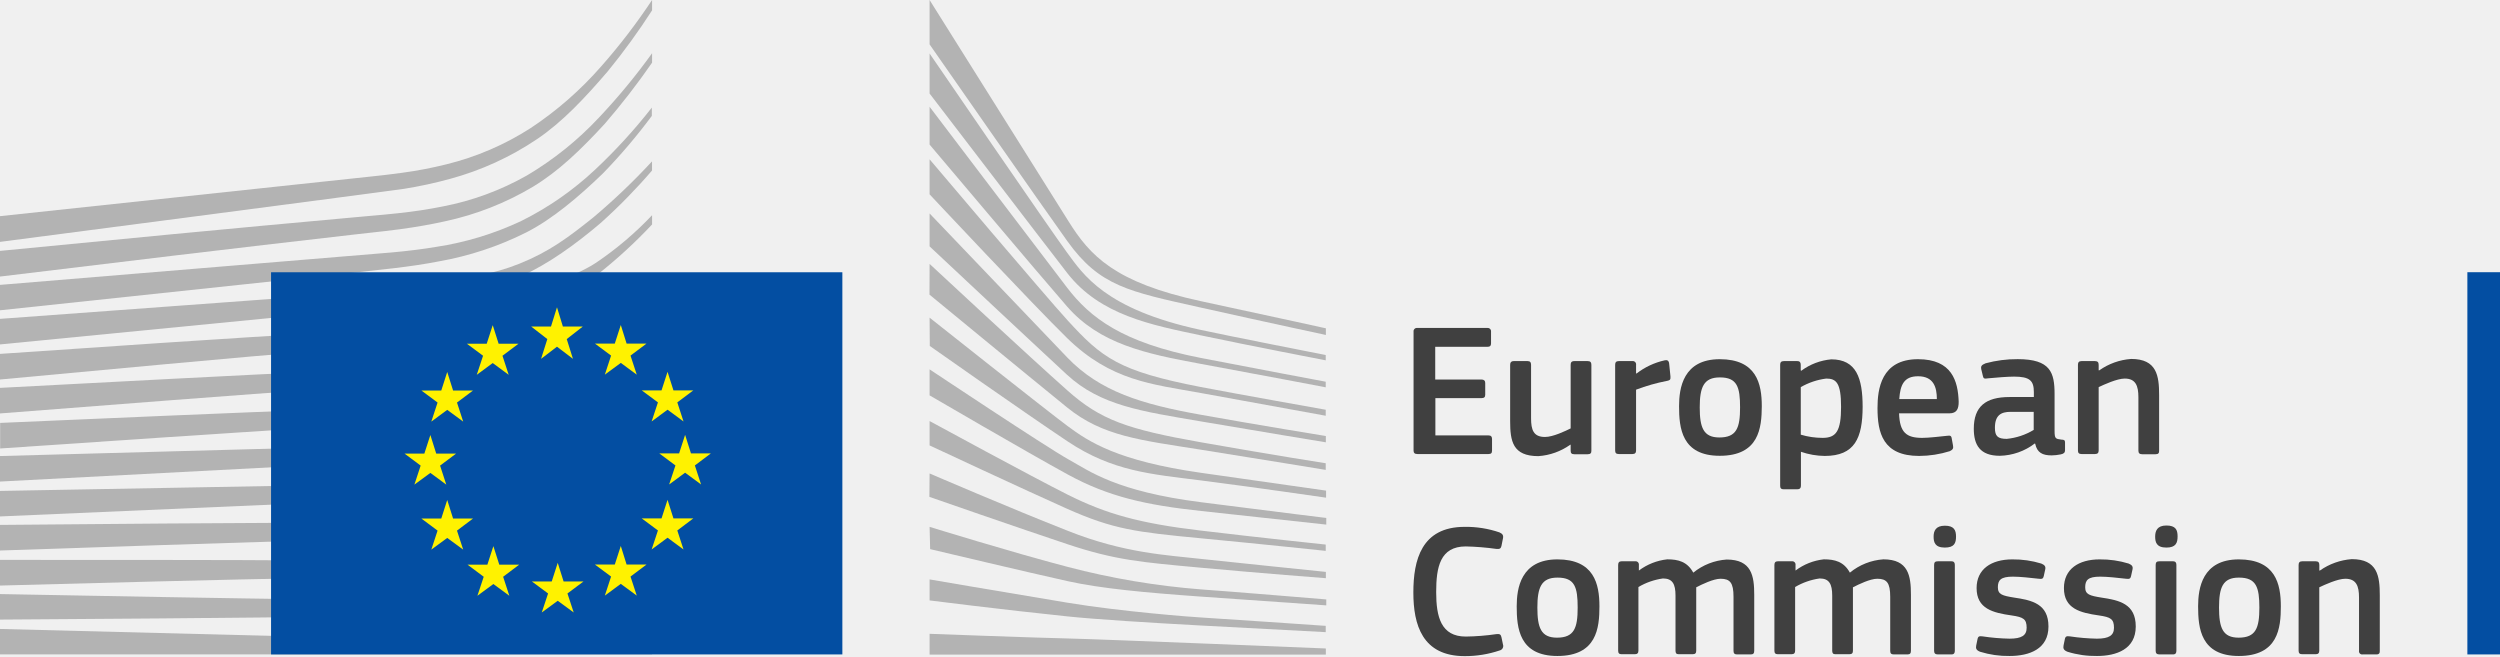
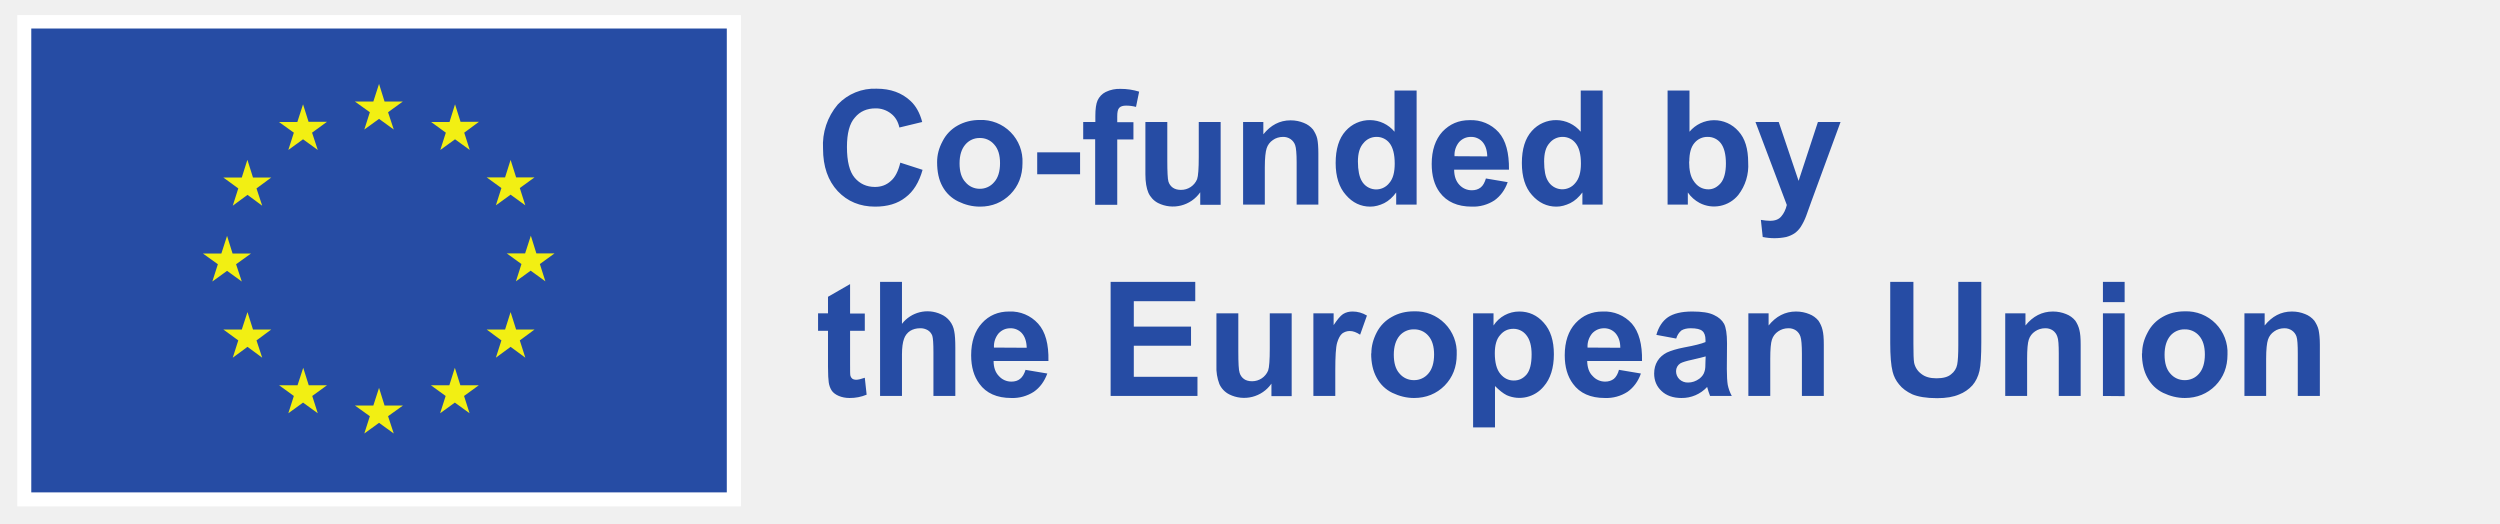
- <svg xmlns="http://www.w3.org/2000/svg" viewBox="0 0 499.52 131.1">
-   <defs>
-     <style>.cls-1{fill:#404040;}.cls-2{fill:#034ea2;}.cls-3{fill:#b3b3b3;}.cls-4{fill:#fff200;}</style>
-   </defs>
-   <g id="Layer_2" data-name="Layer 2">
-     <g id="EN">
-       <path class="cls-1" d="M282.44,66.29a.67.67,0,0,1,.76-.76h14a.66.66,0,0,1,.72.73v2.35c0,.46-.19.69-.76.69H286.77v6.53H296c.49,0,.76.23.76.68v2.36c0,.46-.2.68-.76.68h-9.2V87h10.64c.45,0,.68.23.68.72v2.32c0,.49-.19.68-.72.68H283.2c-.53,0-.76-.23-.76-.68Z" />
-       <path class="cls-1" d="M317.25,90.76h-2.7c-.57,0-.72-.26-.72-.72V88.86l-.08,0a12.46,12.46,0,0,1-6.38,2.28c-5.13,0-5.63-3-5.63-7V72.9c0-.45.19-.75.73-.75h2.77c.49,0,.68.26.68.75V83.58c0,2.28.46,3.73,2.78,3.73,1.63,0,4.14-1.22,5.13-1.71V72.9c0-.45.15-.75.72-.75h2.7c.53,0,.72.26.72.75V90C318,90.53,317.78,90.76,317.25,90.76Z" />
-       <path class="cls-1" d="M326.9,90c0,.46-.19.72-.72.72h-2.74c-.53,0-.72-.23-.72-.72V72.9c0-.49.19-.75.72-.75h2.7a.66.66,0,0,1,.76.75v1.68l.07.07A14.26,14.26,0,0,1,332.6,72c.49-.11.83,0,.91.65l.26,2.55c0,.53.08.76-.72.91a37.61,37.61,0,0,0-6.15,1.75Z" />
-       <path class="cls-1" d="M343.62,91.07c-7.64,0-8.13-5.59-8.13-9.92,0-3.57.79-9.38,8.13-9.38s8.4,4.9,8.4,9.38C352,85.48,351.48,91.07,343.62,91.07Zm0-15.66c-3.23,0-4,2-4,6s.73,6,3.92,6c3.46,0,4.14-1.94,4.14-6S347.11,75.41,343.66,75.41Z" />
-       <path class="cls-1" d="M364.59,91.1a15,15,0,0,1-4.75-.83l0,0V97c0,.42-.12.76-.73.76h-2.69c-.61,0-.73-.26-.73-.76V72.9c0-.49.19-.75.73-.75h2.69c.54,0,.69.3.69.75V74l.11.08a11.8,11.8,0,0,1,6-2.28c5,0,6.26,3.76,6.26,9.5C372.15,87.53,370.6,91.1,364.59,91.1Zm.31-15.46a13.62,13.62,0,0,0-5.09,1.71v9.5a15.26,15.26,0,0,0,4.37.64c2.73,0,3.68-1.4,3.68-6.19S366.91,75.64,364.9,75.64Z" />
-       <path class="cls-1" d="M379.45,82.59c.12,3.84,1.48,4.9,4.6,4.9,1.37,0,3.49-.26,4.94-.41.68-.08.91-.08,1,.64l.23,1.26c.12.57,0,.87-.64,1.17a20.71,20.71,0,0,1-6.12.95c-7.26,0-8.32-4.63-8.32-9.57,0-3.69.68-9.76,8.09-9.76,6.8,0,8,4.4,8.13,8.51,0,1.36-.34,2.31-1.86,2.31Zm0-2.85H387c0-2.31-.61-4.56-3.76-4.56C380.44,75.18,379.68,76.89,379.49,79.74Z" />
-       <path class="cls-1" d="M406.58,88.6a11.93,11.93,0,0,1-7,2.47c-4,0-5.2-2.21-5.2-5.4,0-4.44,2.35-6.34,7.14-6.34h4.86v-1c0-2.28-.83-3.08-3.95-3.08-1.25,0-3.65.19-5.17.34-.76.12-.95.08-1.06-.45l-.34-1.41c-.08-.49,0-.8.87-1.14a24.06,24.06,0,0,1,6.42-.83c6.58,0,7.37,2.69,7.37,7v7.33c0,1.56.19,1.6,1.37,1.75.57,0,.72.15.72.57V90c0,.42-.26.69-.91.8a9.3,9.3,0,0,1-1.78.19c-1.79,0-2.89-.53-3.27-2.32Zm-.23-6.31h-4.63c-1.9,0-3.12.68-3.12,3.19,0,1.67.57,2.21,2.36,2.21a12.84,12.84,0,0,0,5.39-1.79Z" />
-       <path class="cls-1" d="M430.71,90.76H428c-.5,0-.73-.23-.73-.72l0-10.68c0-2.24-.53-3.72-2.73-3.72-1.52,0-4.18,1.22-5.21,1.71V90c0,.46-.19.72-.72.72h-2.7c-.53,0-.72-.23-.72-.72V72.9c0-.49.19-.75.72-.75h2.7c.53,0,.72.26.72.75V74s.08,0,.12,0a12.6,12.6,0,0,1,6.38-2.28c5.13,0,5.58,3.38,5.58,7.22V90C431.43,90.5,431.28,90.76,430.71,90.76Z" />
-       <path class="cls-1" d="M292.64,105.27a20.6,20.6,0,0,1,6.95,1.1c.61.27.84.57.72,1.18L300,109.1c-.12.46-.3.65-1,.58a52.62,52.62,0,0,0-6.12-.5c-5.16,0-5.92,4.18-5.92,9.12s.95,8.89,5.92,8.89a46.24,46.24,0,0,0,6.12-.49c.72-.08.87.11,1,.61l.3,1.44a.91.91,0,0,1-.64,1.21,21.6,21.6,0,0,1-7,1.14c-8.48,0-10.26-6.26-10.26-12.72S284,105.27,292.64,105.27Z" />
-       <path class="cls-1" d="M311.18,131.07c-7.64,0-8.13-5.59-8.13-9.92,0-3.57.8-9.38,8.13-9.38s8.4,4.9,8.4,9.38C319.58,125.48,319.05,131.07,311.18,131.07Zm0-15.66c-3.23,0-4,2-4,6s.72,6,3.91,6c3.46,0,4.14-1.94,4.14-6S314.68,115.41,311.22,115.41Z" />
-       <path class="cls-1" d="M349.82,130.76h-2.73c-.53,0-.72-.23-.72-.72V119.25c0-2.81-.69-3.61-2.59-3.61-1.4,0-3.68,1.1-4.86,1.71,0,.38,0,1.06,0,1.94V130c0,.46-.15.72-.72.72h-2.78c-.49,0-.64-.23-.64-.72v-11c0-2.32-.61-3.42-2.51-3.42a13.27,13.27,0,0,0-4.9,1.71V130c0,.46-.19.72-.72.72H324c-.49,0-.68-.23-.68-.72V112.9c0-.49.19-.75.68-.75h2.7a.66.66,0,0,1,.76.75V114l0,0a11.51,11.51,0,0,1,5.67-2.24c2.2,0,4,.46,5.2,2.66A11.82,11.82,0,0,1,345,111.8c5,0,5.51,3.27,5.51,7.07V130C350.51,130.5,350.36,130.76,349.82,130.76Z" />
-       <path class="cls-1" d="M381.14,130.76H378.4c-.53,0-.72-.23-.72-.72V119.25c0-2.81-.69-3.61-2.59-3.61-1.4,0-3.68,1.1-4.86,1.71,0,.38,0,1.06,0,1.94V130c0,.46-.15.72-.72.72h-2.78c-.49,0-.64-.23-.64-.72v-11c0-2.32-.61-3.42-2.51-3.42a13.27,13.27,0,0,0-4.9,1.71V130c0,.46-.19.72-.72.72h-2.74c-.49,0-.68-.23-.68-.72V112.9c0-.49.19-.75.68-.75H358a.66.66,0,0,1,.76.75V114l0,0a11.44,11.44,0,0,1,5.66-2.24c2.2,0,4,.46,5.2,2.66a11.82,11.82,0,0,1,6.69-2.66c5,0,5.51,3.27,5.51,7.07V130C381.82,130.5,381.67,130.76,381.14,130.76Z" />
-       <path class="cls-1" d="M388.59,109.41c-2,0-2.24-1.1-2.24-2.2s.41-2.17,2.24-2.17,2.24.87,2.24,2.17S390.49,109.41,388.59,109.41Zm2,20.63c0,.42-.15.72-.68.72h-2.7c-.53,0-.76-.23-.76-.72V112.87c0-.54.23-.72.76-.72h2.7c.53,0,.68.3.68.72Z" />
-       <path class="cls-1" d="M401.54,131.07a18.87,18.87,0,0,1-5.89-.84c-.76-.3-.91-.65-.79-1.25l.26-1.26c.12-.61.38-.64,1-.57a41.13,41.13,0,0,0,5.4.46c2.43,0,3.42-.65,3.42-2.17,0-1.75-.65-2.13-3-2.47-3.73-.53-7-1.33-7-5.47,0-3.76,2.89-5.73,7.15-5.73a19,19,0,0,1,5.77.83c.65.27.92.57.8,1.14l-.3,1.37c-.12.53-.34.61-1,.53-1.63-.19-3.76-.42-5.17-.42-2.43,0-3,.69-3,2.13s.91,1.67,3.23,2.05c3.61.53,6.88,1.26,6.88,5.78S405.46,131.07,401.54,131.07Z" />
-       <path class="cls-1" d="M419,131.07a18.83,18.83,0,0,1-5.89-.84c-.76-.3-.91-.65-.8-1.25l.26-1.26c.12-.61.38-.64,1-.57a41.41,41.41,0,0,0,5.4.46c2.43,0,3.42-.65,3.42-2.17,0-1.75-.65-2.13-3-2.47-3.73-.53-7-1.33-7-5.47,0-3.76,2.89-5.73,7.14-5.73a19.11,19.11,0,0,1,5.78.83c.64.27.91.57.79,1.14l-.3,1.37c-.11.53-.34.61-1,.53-1.63-.19-3.76-.42-5.16-.42-2.44,0-3,.69-3,2.13s.91,1.67,3.22,2.05c3.61.53,6.88,1.26,6.88,5.78S422.9,131.07,419,131.07Z" />
-       <path class="cls-1" d="M432.86,109.41c-2,0-2.24-1.1-2.24-2.2S431,105,432.86,105s2.24.87,2.24,2.17S434.76,109.41,432.86,109.41Zm2,20.63c0,.42-.15.72-.68.72h-2.7c-.53,0-.76-.23-.76-.72V112.87c0-.54.23-.72.76-.72h2.7c.53,0,.68.3.68.72Z" />
-       <path class="cls-1" d="M447.33,131.07c-7.63,0-8.13-5.59-8.13-9.92,0-3.57.8-9.38,8.13-9.38s8.4,4.9,8.4,9.38C455.73,125.48,455.2,131.07,447.33,131.07Zm0-15.66c-3.23,0-3.95,2-3.95,6s.72,6,3.91,6c3.46,0,4.15-1.94,4.15-6S450.83,115.41,447.37,115.41Z" />
-       <path class="cls-1" d="M474.81,130.76h-2.74a.63.63,0,0,1-.72-.72l0-10.68c0-2.24-.53-3.72-2.74-3.72-1.52,0-4.18,1.22-5.2,1.71V130c0,.46-.19.72-.72.72H460c-.53,0-.72-.23-.72-.72V112.9c0-.49.19-.75.72-.75h2.7c.53,0,.72.26.72.75V114s.07,0,.11,0a12.67,12.67,0,0,1,6.38-2.28c5.13,0,5.59,3.38,5.59,7.22v11C475.53,130.5,475.38,130.76,474.81,130.76Z" />
-       <polygon class="cls-2" points="499.52 130.76 499.52 54.39 493 54.39 493 130.76 499.52 130.76 499.52 130.76" />
-       <path class="cls-3" d="M0,48.33s78.51-10.24,80.73-10.6a86,86,0,0,0,9.23-2,58.41,58.41,0,0,0,17.37-7.95c5-3.36,9.57-8.23,14.15-13.58a133.78,133.78,0,0,0,8.81-12.13V0a120.37,120.37,0,0,1-10.13,13.22A70.15,70.15,0,0,1,106,25.61a55.69,55.69,0,0,1-16.76,7.21,81.43,81.43,0,0,1-9,1.72c-2.17.31-4.41.55-6.58.78L0,43.19Z" />
-       <path class="cls-3" d="M105.28,35.06a55.15,55.15,0,0,1-16.86,6.2c-2.69.54-5.61,1-8.94,1.35-2,.22-3.93.39-5.91.56l-3.19.29c-24.06,2.17-48,4.48-70.38,6.67v5.13c22.56-2.74,46.66-5.64,70.71-8.39l3.21-.36c2-.22,4-.44,5.93-.7,3.42-.46,6.41-1,9.15-1.61a57.93,57.93,0,0,0,17.51-6.9c5.06-3.06,9.53-7.34,14.34-12.58a143.05,143.05,0,0,0,9.44-12.2V10.64a125.58,125.58,0,0,1-10.6,12.84A65.23,65.23,0,0,1,105.28,35.06Z" />
-       <path class="cls-3" d="M119,33.81a61.5,61.5,0,0,1-14.86,10.35,61.41,61.41,0,0,1-17,5.17c-2.67.45-5.57.81-8.86,1.11L0,56.92V62L69.62,54.6l9-1c3.39-.4,6.35-.84,9-1.36a63.5,63.5,0,0,0,17.55-5.81c5.23-2.67,10.46-7.1,15.32-11.8a114.9,114.9,0,0,0,9.75-11.47V21.5A109.48,109.48,0,0,1,119,33.81Z" />
-       <path class="cls-3" d="M100.09,60.4a32.53,32.53,0,0,1-14.48,4.73c-3.94.43-8,.63-11.9.83-1.89.1-3.79.19-5.68.31-11.83.68-23.45,1.44-35.3,2.22L0,70.71v5.12l33.05-3.06c10.68-1,23.1-2.08,35.21-3.07L77.07,69c3.44-.27,6.26-.55,8.87-.89A76.5,76.5,0,0,0,103.43,64a67.73,67.73,0,0,0,15.77-9,98.44,98.44,0,0,0,11.09-10.15V43a66.92,66.92,0,0,1-11.23,9.52C113.56,56.15,104.17,58.09,100.09,60.4Z" />
-       <path class="cls-3" d="M101.75,70.13a86.38,86.38,0,0,1-17,3c-2.63.23-5.47.41-8.68.54l-8.76.38C45.54,75.09,23.88,76.23,0,77.5v5.11c22.81-1.78,45.16-3.51,67.5-5.11l8.74-.6c3.37-.22,6.16-.47,8.79-.76a88.76,88.76,0,0,0,17.42-3.55,68.09,68.09,0,0,0,16.24-7.71A94.63,94.63,0,0,0,130.29,56v-.09c-4.36,3.76-8.52,4.59-12.67,7.11A66.47,66.47,0,0,1,101.75,70.13Z" />
-       <path class="cls-3" d="M100.94,78.61A101.85,101.85,0,0,1,84,81c-2.55.18-5.29.31-8.62.41l-8.68.31c-21.86.83-44,1.79-66.67,2.78v5.11c22.5-1.55,44.58-3,66.84-4.46l8.66-.52c3.39-.2,6.16-.4,8.7-.63a107,107,0,0,0,17.32-2.86A75.49,75.49,0,0,0,118,74.66a94.24,94.24,0,0,0,12.27-7.9V64.58a94.54,94.54,0,0,1-13.2,8.16A72.35,72.35,0,0,1,100.94,78.61Z" />
-       <path class="cls-3" d="M100.2,86.93a129,129,0,0,1-16.92,1.85c-2.47.13-5.11.22-8.56.3L0,91.12v5.1l66.26-3.48,8.58-.44c3.35-.16,6.09-.33,8.63-.52a131.36,131.36,0,0,0,17.2-2.32,88.12,88.12,0,0,0,16.67-5.25,101.16,101.16,0,0,0,12.95-6.73v-2a101.43,101.43,0,0,1-13.73,6.8A85.63,85.63,0,0,1,100.2,86.93Z" />
-       <path class="cls-3" d="M99.62,95.28C90.45,96.52,81,96.66,71.88,96.8l-6.27.1L0,98.09v5.1l65.72-2.86,6.26-.26c9.19-.37,18.7-.75,28-2.24a102.36,102.36,0,0,0,16.82-4.11,110.16,110.16,0,0,0,13.5-5.64v-2a109.51,109.51,0,0,1-14.12,5.56A99.26,99.26,0,0,1,99.62,95.28Z" />
-       <path class="cls-3" d="M99.09,103.69c-8.59.72-17.38.72-25.88.72-2.65,0-5.29,0-7.94,0-21.73.09-43.29.27-65.27.47V110c20.93-.72,43.14-1.46,65.35-2.13,2.63-.09,5.27-.15,7.91-.22,8.55-.22,17.39-.45,26.07-1.39a124.58,124.58,0,0,0,16.86-2.93,118.86,118.86,0,0,0,14.1-4.5V97a116.75,116.75,0,0,1-14.56,4.28A122.61,122.61,0,0,1,99.09,103.69Z" />
-       <path class="cls-3" d="M98.76,112c-3.58.14-7.45.21-11.85.21q-2.49,0-5,0L65,112c-11.54-.09-23-.11-33.81-.12L0,111.87V117l31.28-.82c10.75-.27,22.27-.54,33.78-.75L82,115.16c4.64-.07,10.75-.21,17-.62s11.59-1,16.89-1.85c4.76-.77,9.63-1.81,14.5-3.06v-1.81c-5,1.17-10,2.1-14.8,2.75C110.22,111.28,104.75,111.74,98.76,112Z" />
-       <path class="cls-3" d="M81.74,120l-16.86-.19c-21.49-.3-43-.7-64.88-1.11v5.1c20.91-.14,43.06-.3,64.9-.55L81.76,123c5.68-.1,11.25-.21,16.87-.39,11.59-.38,22-1.2,31.66-2.49v-1.77A311.92,311.92,0,0,1,98.57,120C93,120.07,87.35,120,81.74,120Z" />
-       <polygon class="cls-3" points="130.29 128.99 0 125.67 0 130.76 130.29 130.76 130.29 128.99" />
-       <path class="cls-3" d="M118.56,43.43c-5,4-8.77,6.85-14.83,9.28-5.27,2.11-10.94,3-17.42,3.86-4.16.59-8.51,1.46-12.67,1.74-1.71.12-3.43.23-5.13.37L0,63.71v5.11L68.79,62.1l8.91-.85c3.31-.31,6.25-.68,9-1.12a69.62,69.62,0,0,0,17.56-5C109.58,52.72,115,48.83,120,44.57a112.14,112.14,0,0,0,10.28-10.5V32.24A129.32,129.32,0,0,1,118.56,43.43Z" />
-       <path class="cls-3" d="M185.74,0l27.74,44.19c4.28,6.85,9.18,12.27,26.53,16s24.91,5.41,24.91,5.41v1.33s-11-2.35-25.21-5.52-20-4.23-26.45-13.23c-5.38-7.49-27.52-39.31-27.52-39.31Z" />
-       <path class="cls-3" d="M185.74,42.65S207.09,65,213.26,71.44c6.54,6.81,14.93,9.33,26.56,11.41,11.09,2,25.09,4.27,25.09,4.27v1.26s-13.14-2.16-25.09-4.2c-11.72-2-19.92-3.13-26.63-9.31-6-5.54-27.45-25.64-27.45-25.64Z" />
-       <path class="cls-3" d="M185.74,52.73S206,71.58,213.26,78c6.64,5.92,12,7.77,26.63,10.36s25,4.2,25,4.2v1.33s-13.21-2.17-25.09-4.06-19.46-2.64-26.56-8.4c-8.21-6.66-27.52-22.56-27.52-22.56Z" />
-       <path class="cls-3" d="M185.74,63.47s23.19,18.4,27.52,21.62,10.07,7,26.7,9.38,25,3.56,25,3.56v1.41S250,97.27,240,96s-17.66-1.8-26.63-7.77c-8.73-5.82-27.59-19.1-27.59-19.1Z" />
-       <path class="cls-3" d="M185.74,73.8S209,89.29,213.4,91.74,223,98.18,240,100.35s25,3.14,25,3.14v1.33s-14.05-1.54-25-2.72-18.45-2.81-26.63-7.28S185.74,79,185.74,79Z" />
-       <path class="cls-3" d="M185.74,84.13S206.3,95.31,213.26,98.8c7.76,3.9,14.47,5.77,26.63,7.21,11.94,1.43,25,2.8,25,2.8v1.26s-12.1-1.29-25-2.52-17.38-1.77-26.63-5.87C205,98,185.74,89,185.74,89Z" />
-       <path class="cls-3" d="M185.74,94.6s16.25,7,27.66,11.48c11.23,4.46,19.81,4.83,26.63,5.6,3,.34,24.89,2.59,24.89,2.59v1.26s-13.07-1-25-2.1-17-1.49-26.63-4.69-27.59-9.46-27.59-9.46Z" />
-       <path class="cls-3" d="M185.74,105.27s16.4,5.08,27.59,8A151.56,151.56,0,0,0,240,117.77c5.17.35,25,2,25,2v1.19s-11.26-.77-25-1.75c-11.14-.79-20.09-1.63-26.63-3.08-7.26-1.6-27.52-6.41-27.52-6.41Z" />
-       <path class="cls-3" d="M185.74,115.77s13.41,2.31,27.59,4.66c10.62,1.76,25,2.87,26.56,2.94s25,1.68,25,1.68v1.26s-15-.78-25-1.33c-10.41-.57-20.76-1.21-26.63-1.82-13.17-1.37-27.52-3.19-27.52-3.19Z" />
-       <path class="cls-3" d="M185.74,126.64s21.16.79,27.59.93,51.58,2,51.58,2v1.23H185.74Z" />
-       <path class="cls-3" d="M239.89,65.91c-19.15-4.13-23.49-11.13-26.7-15.47s-27.45-39.75-27.45-39.75v8c1,1.25,21.7,28.4,27.52,35.89C219.82,63,230.1,64.93,239.89,67s25,5,25,5V70.94S244.83,67,239.89,65.91Z" />
-       <path class="cls-3" d="M239.89,71.51c-15.73-3.08-22.09-8.05-26.7-14.07s-27.45-36.11-27.45-36.11v7.56c1,1.14,21.84,25.91,27.45,32.33,6.53,7.49,15.65,9.45,26.7,11.48s25,4.69,25,4.69V76.27S249,73.29,239.89,71.51Z" />
-       <path class="cls-3" d="M239.89,77.32c-16.36-3.17-19.71-5.79-26.63-13.37-4.36-4.77-26.58-31-27.52-32.12v7S206.51,61,213.19,67.52c8.76,8.59,17,9.24,26.7,11s25,4.55,25,4.55V81.87S246.43,78.59,239.89,77.32Z" />
-       <polygon class="cls-2" points="168.31 130.76 168.31 54.4 54.16 54.4 54.16 130.76 168.31 130.76 168.31 130.76" />
-       <polygon class="cls-4" points="112.47 65.25 116.44 65.25 113.24 67.75 114.48 71.7 111.29 69.27 108.11 71.7 109.36 67.75 106.14 65.25 110.09 65.25 111.29 61.4 112.47 65.25 112.47 65.25" />
-       <polygon class="cls-4" points="112.61 116.18 116.59 116.18 113.38 118.58 114.63 122.38 111.44 120.04 108.25 122.38 109.51 118.58 106.27 116.18 110.24 116.18 111.44 112.46 112.61 116.18 112.61 116.18" />
-       <polygon class="cls-4" points="125.2 112.8 129.18 112.8 125.98 115.2 127.23 119.01 124.04 116.66 120.85 119.01 122.1 115.2 118.87 112.8 122.84 112.8 124.04 109.09 125.2 112.8 125.2 112.8" />
-       <polygon class="cls-4" points="125.2 68.65 129.18 68.65 125.98 71.05 127.23 74.86 124.04 72.51 120.85 74.86 122.1 71.05 118.87 68.65 122.84 68.65 124.04 64.94 125.2 68.65 125.2 68.65" />
-       <polygon class="cls-4" points="134.56 78 138.53 78 135.33 80.4 136.57 84.21 133.38 81.86 130.2 84.21 131.46 80.4 128.22 78 132.18 78 133.38 74.29 134.56 78 134.56 78" />
-       <polygon class="cls-4" points="134.56 103.58 138.53 103.58 135.33 105.99 136.57 109.79 133.38 107.44 130.2 109.79 131.46 105.99 128.22 103.58 132.18 103.58 133.38 99.87 134.56 103.58 134.56 103.58" />
-       <polygon class="cls-4" points="138.06 90.59 142.04 90.59 138.84 93 140.08 96.8 136.89 94.45 133.7 96.8 134.96 93 131.73 90.59 135.69 90.59 136.89 86.89 138.06 90.59 138.06 90.59" />
-       <polygon class="cls-4" points="99.63 68.68 103.6 68.68 100.4 71.08 101.64 74.89 98.45 72.54 95.26 74.89 96.52 71.08 93.29 68.68 97.25 68.68 98.45 64.97 99.63 68.68 99.63 68.68" />
-       <polygon class="cls-4" points="90.53 78.03 94.51 78.03 91.31 80.43 92.55 84.24 89.36 81.89 86.18 84.24 87.43 80.43 84.2 78.03 88.17 78.03 89.36 74.32 90.53 78.03 90.53 78.03" />
-       <polygon class="cls-4" points="87.16 90.63 91.13 90.63 87.93 93.03 89.17 96.83 85.99 94.49 82.8 96.83 84.05 93.03 80.83 90.63 84.79 90.63 85.99 86.92 87.16 90.63 87.16 90.63" />
-       <polygon class="cls-4" points="90.53 103.61 94.51 103.61 91.31 106.02 92.55 109.82 89.36 107.48 86.18 109.82 87.43 106.02 84.2 103.61 88.17 103.61 89.36 99.9 90.53 103.61 90.53 103.61" />
-       <polygon class="cls-4" points="99.76 112.83 103.73 112.83 100.53 115.24 101.77 119.04 98.58 116.69 95.39 119.04 96.65 115.24 93.42 112.83 97.38 112.83 98.58 109.12 99.76 112.83 99.76 112.83" />
-     </g>
-   </g>
+ <svg xmlns="http://www.w3.org/2000/svg" xml:space="preserve" viewBox="0 0 1358.7 284.7">
+   <path fill="#fff" d="M9.4 275.2h393.3V8.2H9.4v267" />
+   <path fill="#264ca4" d="M17 267.6h378V15.5H17v252" />
+   <path fill="#f2ef13" d="m198 70.4 8-5.8 8 5.8-3.1-9.4 8-5.8H209l-3-9.6-3.1 9.6h-10L201 61l-3 9.4M156.7 81.5l8-5.8 8 5.8-3.1-9.4 8.1-5.9h-10l-3-9.5-3.1 9.6h-10l8.1 5.8-3 9.4M134.4 87l-3 9.5h-10l8.1 5.9-3 9.4 8-5.9 8 5.9-3.1-9.4 8-5.9h-9.9l-3-9.5M123.4 147.2l8 5.8-3.1-9.4 8.1-5.8h-10l-3-9.6-3.1 9.6h-10l8.1 5.8-3 9.4 8-5.8M137.5 179.1l-3-9.5-3.1 9.5h-10l8.1 5.9-3 9.4 8-5.9 8 5.9-3.1-9.4 8-5.9h-9.9M167.8 209.4l-3-9.5-3.1 9.5h-10l8 5.8-3 9.4 8-5.8 8 5.8-3-9.4 8-5.8h-10M209 220.4l-3-9.6-3.1 9.6h-10l8.1 5.8-3 9.4 8-5.8 8 5.8-3.1-9.4 8.1-5.8h-10M250.2 209.4l-3-9.5-3 9.5h-10l8 5.8-3 9.4 8-5.8 8 5.8-3-9.4 8-5.8h-10M280.5 179.1l-3-9.5-3 9.5h-10l8 5.9-3 9.4 8-5.9 8 5.9-3-9.4 8-5.9h-10M301.5 137.7h-10l-3-9.6-3.1 9.6h-10l8 5.8-3 9.4 8-5.8 8 5.8-3-9.4 8-5.8M269.5 111.6l8-5.8 8 5.8-3-9.4 8-5.8h-10l-3-9.5-3 9.5h-10l8 5.8-3 9.4M247.3 56.7l-3 9.6h-10l8 5.8-3 9.4 8-5.8 8 5.8-3-9.4 8-5.9h-10l-3-9.5" />
+   <path fill="#264ca4" d="m489.3 88.4 12.1 3.9c-1.9 6.8-5 11.8-9.3 15-4.3 3.4-9.8 5-16.5 5-8.2 0-15-2.8-20.3-8.4-5.3-5.7-8-13.4-8-23.1a34 34 0 0 1 8-24 27.4 27.4 0 0 1 21.1-8.6c7.6 0 13.7 2.2 18.5 6.7 2.8 2.6 5 6.4 6.3 11.4l-12.4 3c-.7-3.2-2.2-5.8-4.6-7.6a13.2 13.2 0 0 0-8.4-2.8c-4.6 0-8.4 1.6-11.2 5-2.9 3.2-4.3 8.6-4.3 16 0 7.8 1.4 13.4 4.2 16.7 2.8 3.3 6.5 5 11 5 3.3 0 6.2-1 8.6-3.2 2.4-2 4.1-5.4 5.2-10M521.5 88.8c0 4.4 1 7.9 3.2 10.2a10 10 0 0 0 7.8 3.6 10 10 0 0 0 7.8-3.6c2.1-2.3 3.2-5.8 3.2-10.3 0-4.4-1-7.8-3.2-10.2a10 10 0 0 0-7.8-3.5 10 10 0 0 0-7.8 3.5c-2.1 2.4-3.2 5.8-3.2 10.3zm-12.2-.7c0-4 1-7.7 3-11.4a20 20 0 0 1 8.2-8.5c3.6-2 7.6-3 12-3a22.4 22.4 0 0 1 23.2 23.5c0 6.8-2.2 12.4-6.6 16.9-4.4 4.4-9.9 6.7-16.5 6.7-4.2 0-8.1-1-11.8-2.8a19.2 19.2 0 0 1-8.6-8.2c-2-3.6-2.9-8-2.9-13.2M563.7 94.7V82.8H587v11.9h-23.3M588.7 66.3h6.6V63c0-3.8.4-6.6 1.2-8.4a9.5 9.5 0 0 1 4.4-4.6 17 17 0 0 1 8.2-1.7c3.4 0 6.7.5 10 1.5l-1.7 8.3c-1.9-.5-3.7-.7-5.4-.7-1.7 0-3 .4-3.7 1.2-.8.8-1.1 2.3-1.1 4.6v3.2h8.8v9.4h-8.8v35.5h-12V75.7h-6.5v-9.4M652.3 111.2v-6.7a18.1 18.1 0 0 1-23 5.8 11.7 11.7 0 0 1-5.2-5.6c-1-2.4-1.6-5.7-1.6-10V66.3h11.9V87c0 6.3.2 10.2.6 11.6a6.3 6.3 0 0 0 2.4 3.4c1.2.8 2.6 1.2 4.4 1.2a9.4 9.4 0 0 0 8.8-5.8c.6-1.7.9-5.7.9-12.1v-19h11.9v45h-11M716.5 111.2h-11.8V88.3c0-4.8-.3-8-.8-9.4a6.6 6.6 0 0 0-2.5-3.3 7 7 0 0 0-4.1-1.2c-2 0-4 .6-5.5 1.7a8.5 8.5 0 0 0-3.4 4.5c-.6 1.8-1 5.3-1 10.3v20.3h-11.8V66.3h11V73c4-5 8.9-7.6 14.8-7.6 2.7 0 5 .5 7.2 1.4a12 12 0 0 1 5 3.6c1 1.5 1.9 3.2 2.3 5 .4 1.9.6 4.6.6 8v28M738 87.8c0 4.8.8 8.3 2 10.4a9 9 0 0 0 15.1 1.2c2-2.3 2.9-5.8 2.9-10.5 0-5.1-1-8.8-2.8-11.1a8.8 8.8 0 0 0-7.2-3.4 9 9 0 0 0-7 3.4c-2 2.2-3 5.5-3 10zm31.8 23.4h-11v-6.6c-1.9 2.6-4 4.5-6.5 5.8-2.5 1.2-5 1.9-7.6 1.9-5.1 0-9.6-2.1-13.2-6.3-3.7-4.1-5.6-10-5.6-17.4 0-7.6 1.8-13.4 5.4-17.4a17.5 17.5 0 0 1 26.6.4V49.2h12v62M808.3 85c-.1-3.5-1-6.1-2.7-8a8.2 8.2 0 0 0-6.2-2.6c-2.6 0-4.7 1-6.4 2.8a11 11 0 0 0-2.5 7.7zm-.7 12 11.8 2c-1.5 4.3-4 7.6-7.2 9.9a21.2 21.2 0 0 1-12.3 3.4c-7.8 0-13.6-2.6-17.4-7.7-3-4-4.4-9.2-4.4-15.5 0-7.4 2-13.3 5.8-17.5 4-4.2 8.8-6.3 14.8-6.3a20 20 0 0 1 15.8 6.6c3.9 4.4 5.7 11.2 5.6 20.3h-29.8c0 3.5 1 6.3 2.8 8.2a9 9 0 0 0 6.9 3c1.9 0 3.4-.5 4.7-1.5 1.3-1 2.2-2.7 2.9-5M839.2 87.8c0 4.8.7 8.3 2 10.4a9 9 0 0 0 15 1.2c2-2.3 3-5.8 3-10.5 0-5.1-1-8.8-2.9-11.1a8.8 8.8 0 0 0-7.1-3.4 9 9 0 0 0-7.1 3.4c-2 2.2-2.9 5.5-2.9 10zm31.8 23.4h-11v-6.6c-2 2.6-4 4.5-6.6 5.8-2.5 1.2-5 1.9-7.5 1.9-5.2 0-9.6-2.1-13.3-6.3-3.7-4.1-5.5-10-5.5-17.4 0-7.6 1.8-13.4 5.4-17.4a17.5 17.5 0 0 1 26.6.4V49.2H871v62M918 87.8c0 4.7.8 8.1 2.3 10.3 2 3.2 4.8 4.8 8.2 4.8 2.6 0 4.8-1.2 6.7-3.4 1.8-2.2 2.8-5.8 2.8-10.6 0-5.1-1-8.8-2.8-11.1a8.8 8.8 0 0 0-7.2-3.4 9 9 0 0 0-7.1 3.3c-1.9 2.2-2.8 5.6-2.8 10.1zm-11.7 23.4v-62h11.9v22.4a17.5 17.5 0 0 1 26.6-.3c3.6 3.9 5.3 9.6 5.3 17a26 26 0 0 1-5.4 17.7 17 17 0 0 1-21 4.3 18.1 18.1 0 0 1-6.4-5.7v6.6h-11M954 66.3h12.7l10.8 32 10.5-32h12.3l-15.9 43.3-2.8 7.8a32 32 0 0 1-3 6 13 13 0 0 1-3.3 3.4c-1.2.8-2.7 1.5-4.5 2a31.5 31.5 0 0 1-12.8 0l-1-9.3c1.8.3 3.5.5 5 .5 2.8 0 4.8-.8 6.1-2.4 1.4-1.6 2.4-3.7 3-6.2l-17-45M470 170.3v9.5h-8v18.1c0 3.7 0 5.8.2 6.4.2.6.5 1.1 1 1.5.6.4 1.3.6 2 .6 1.2 0 2.8-.4 4.8-1.1l1 9.2a23.6 23.6 0 0 1-9.3 1.8c-2.2 0-4.1-.4-5.8-1.1-1.7-.7-3-1.7-3.8-2.8a11 11 0 0 1-1.7-4.6c-.2-1.4-.4-4.2-.4-8.4v-19.6h-5.4v-9.5h5.4v-9l12-6.9v16h8M490.2 153.2V176a17.5 17.5 0 0 1 21.2-5.2 12.1 12.1 0 0 1 7.2 9.2c.4 1.9.6 4.9.6 8.9v26.3h-11.9v-23.7c0-4.7-.2-7.7-.6-9a5.9 5.9 0 0 0-2.4-3 7.7 7.7 0 0 0-4.3-1.1c-2 0-3.8.5-5.3 1.4a8.3 8.3 0 0 0-3.4 4.4c-.7 1.9-1.1 4.8-1.1 8.5v22.5h-11.9v-62h11.9M558 189c-.1-3.5-1-6.1-2.7-8a8.2 8.2 0 0 0-6.2-2.6c-2.6 0-4.7 1-6.4 2.8a11 11 0 0 0-2.5 7.7zm-.7 12 11.9 2c-1.6 4.3-4 7.6-7.3 9.9a21.2 21.2 0 0 1-12.3 3.4c-7.8 0-13.6-2.6-17.3-7.7-3-4-4.5-9.2-4.5-15.5 0-7.4 2-13.3 5.9-17.5 3.8-4.2 8.8-6.3 14.7-6.3a20 20 0 0 1 15.8 6.6c4 4.4 5.8 11.2 5.6 20.3H540c0 3.5 1 6.3 2.9 8.2a9 9 0 0 0 6.8 3c1.9 0 3.5-.5 4.7-1.5 1.3-1 2.3-2.7 3-5M603.6 215.2v-62h46v10.5h-33.4v13.8h31.1v10.4h-31.1v16.9h34.6v10.4h-47.2M691 215.2v-6.7a18.1 18.1 0 0 1-23 5.8 11.7 11.7 0 0 1-5.3-5.6 25 25 0 0 1-1.6-10v-28.4H673V191c0 6.3.2 10.2.7 11.6a6.3 6.3 0 0 0 2.4 3.4c1.1.8 2.6 1.2 4.4 1.2a9.4 9.4 0 0 0 8.7-5.8c.6-1.7.9-5.7.9-12.1v-19H702v45h-11M725.7 215.2h-11.9v-44.9h11v6.4c2-3 3.6-5 5.1-6 1.6-1 3.3-1.4 5.2-1.4 2.7 0 5.3.7 7.8 2.2l-3.7 10.4c-2-1.3-3.8-2-5.6-2-1.6 0-3 .5-4.2 1.4-1.1 1-2 2.6-2.7 5-.7 2.4-1 7.4-1 15v14M757.5 192.8c0 4.4 1 7.9 3.1 10.2a10 10 0 0 0 7.9 3.6 10 10 0 0 0 7.8-3.6c2-2.3 3.1-5.8 3.1-10.3 0-4.4-1-7.8-3.1-10.2a10 10 0 0 0-7.8-3.5 10 10 0 0 0-7.9 3.5c-2 2.4-3.1 5.8-3.1 10.3zm-12.2-.7c0-4 1-7.7 2.9-11.4a20 20 0 0 1 8.3-8.5c3.5-2 7.5-3 12-3a22.4 22.4 0 0 1 23.2 23.5c0 6.8-2.2 12.4-6.6 16.9-4.4 4.4-10 6.7-16.6 6.7-4.1 0-8-1-11.8-2.8a19.1 19.1 0 0 1-8.5-8.2c-2-3.6-3-8-3-13.2M812.4 192c0 5 1 8.8 3 11.2 2 2.4 4.4 3.6 7.3 3.6 2.8 0 5-1 7-3.3 1.8-2.2 2.7-5.8 2.7-10.9 0-4.7-1-8.2-2.9-10.5a8.8 8.8 0 0 0-7-3.4c-2.9 0-5.3 1.1-7.2 3.4-2 2.2-2.9 5.5-2.9 10zm-11.8-21.7h11.1v6.6a16.6 16.6 0 0 1 14-7.6c5.2 0 9.7 2 13.3 6.1 3.7 4.1 5.5 9.8 5.5 17.1 0 7.5-1.9 13.4-5.5 17.5a17.1 17.1 0 0 1-20.1 4.8c-2-1-4.1-2.7-6.4-5v22.5h-11.9v-62M880.6 189c0-3.5-1-6.1-2.7-8a8.2 8.2 0 0 0-6.1-2.6c-2.6 0-4.8 1-6.5 2.8a11 11 0 0 0-2.5 7.7zm-.7 12 11.9 2c-1.5 4.3-4 7.6-7.2 9.9a21.2 21.2 0 0 1-12.4 3.4c-7.8 0-13.6-2.6-17.3-7.7-3-4-4.5-9.2-4.5-15.5 0-7.4 2-13.3 5.9-17.5 3.9-4.2 8.8-6.3 14.7-6.3a20 20 0 0 1 15.9 6.6c3.8 4.4 5.7 11.2 5.5 20.3h-29.8c.1 3.5 1 6.3 3 8.2a9 9 0 0 0 6.8 3c1.8 0 3.4-.5 4.7-1.5 1.2-1 2.2-2.7 2.8-5M927 193.7c-1.6.5-4 1-7.3 1.8-3.3.7-5.5 1.4-6.5 2a5 5 0 0 0-2.3 4.2c0 1.7.6 3.2 1.8 4.4a6.5 6.5 0 0 0 4.8 1.8c2.1 0 4.2-.7 6.1-2.1 1.4-1.1 2.4-2.4 2.8-4 .4-1 .5-3 .5-5.8zm-16-9.7-10.8-2c1.2-4.3 3.3-7.5 6.3-9.6 3-2 7.3-3.1 13.2-3.1 5.3 0 9.2.6 11.8 1.9 2.6 1.2 4.4 2.8 5.5 4.8 1 1.9 1.6 5.4 1.6 10.6l-.1 13.9c0 4 .2 6.8.5 8.7.4 1.9 1.1 4 2.2 6h-11.8a43.3 43.3 0 0 1-1.6-4.9 18.6 18.6 0 0 1-14 6c-4.5 0-8.2-1.3-10.8-3.8-2.7-2.5-4-5.7-4-9.5 0-2.6.6-4.8 1.8-6.8 1.2-2 3-3.5 5.1-4.6 2.2-1 5.3-2 9.5-2.8 5.5-1 9.4-2 11.5-2.9v-1.2c0-2.2-.6-3.9-1.7-4.8-1.1-1-3.2-1.5-6.4-1.5-2 0-3.7.4-5 1.2a8.7 8.7 0 0 0-2.8 4.4M991.2 215.2h-11.9v-22.9c0-4.8-.3-8-.8-9.4a6.6 6.6 0 0 0-2.4-3.3 7 7 0 0 0-4.2-1.2c-2 0-3.9.6-5.5 1.7a8.5 8.5 0 0 0-3.4 4.5c-.6 1.8-.9 5.3-.9 10.3v20.3h-11.9v-44.9h11v6.6c4-5 9-7.6 14.9-7.6 2.6 0 5 .5 7.2 1.4a12 12 0 0 1 5 3.6c1 1.5 1.8 3.2 2.2 5 .5 1.9.7 4.5.7 8v28M1027.3 153.2h12.6v33.6c0 5.3.1 8.8.4 10.4a10 10 0 0 0 3.9 6c2 1.6 4.7 2.4 8.2 2.4 3.6 0 6.3-.7 8-2.2a8.6 8.6 0 0 0 3.3-5.3c.4-2.1.6-5.7.6-10.6v-34.3h12.5v32.6c0 7.4-.3 12.7-1 15.8-.7 3-2 5.7-3.8 7.8a19 19 0 0 1-7.3 5c-3 1.3-7 2-11.9 2-6 0-10.4-.8-13.5-2.1-3-1.4-5.5-3.2-7.2-5.4a17 17 0 0 1-3.5-6.9c-.9-3.5-1.3-8.8-1.3-15.7v-33M1130.8 215.2h-11.9v-22.9c0-4.8-.2-8-.8-9.4a6.6 6.6 0 0 0-2.4-3.3 7 7 0 0 0-4.2-1.2c-2 0-3.9.6-5.5 1.7a8.5 8.5 0 0 0-3.4 4.5c-.6 1.8-.9 5.3-.9 10.3v20.3h-11.9v-44.9h11v6.6c4-5 9-7.6 14.9-7.6 2.6 0 5 .5 7.2 1.4a12 12 0 0 1 5 3.6c1 1.5 1.8 3.2 2.2 5 .5 1.9.7 4.5.7 8v28M1142.9 215.2v-44.9h11.8v45Zm0-51v-11h11.8v11H1143M1176.4 192.8c0 4.4 1 7.9 3.1 10.2a10 10 0 0 0 7.9 3.6 10 10 0 0 0 7.8-3.6c2-2.3 3.1-5.8 3.1-10.3 0-4.4-1-7.8-3.1-10.2a10 10 0 0 0-7.8-3.5 10 10 0 0 0-7.9 3.5c-2 2.4-3.1 5.8-3.1 10.3zm-12.2-.7c0-4 1-7.7 3-11.4a20 20 0 0 1 8.2-8.5c3.5-2 7.5-3 12-3a22.4 22.4 0 0 1 23.2 23.5c0 6.8-2.2 12.4-6.6 16.9-4.4 4.4-10 6.7-16.6 6.7-4.1 0-8-1-11.8-2.8a19.1 19.1 0 0 1-8.5-8.2c-2-3.6-3-8-3-13.2M1260.8 215.2h-12v-22.9c0-4.8-.2-8-.7-9.4a6.6 6.6 0 0 0-2.5-3.3 7 7 0 0 0-4.1-1.2c-2 0-4 .6-5.5 1.7a8.5 8.5 0 0 0-3.4 4.5c-.6 1.8-1 5.3-1 10.3v20.3h-11.8v-44.9h11v6.6c4-5 8.9-7.6 14.8-7.6 2.7 0 5 .5 7.2 1.4a12 12 0 0 1 5 3.6c1 1.5 1.9 3.2 2.3 5 .4 1.9.7 4.5.7 8v28" />
</svg>
